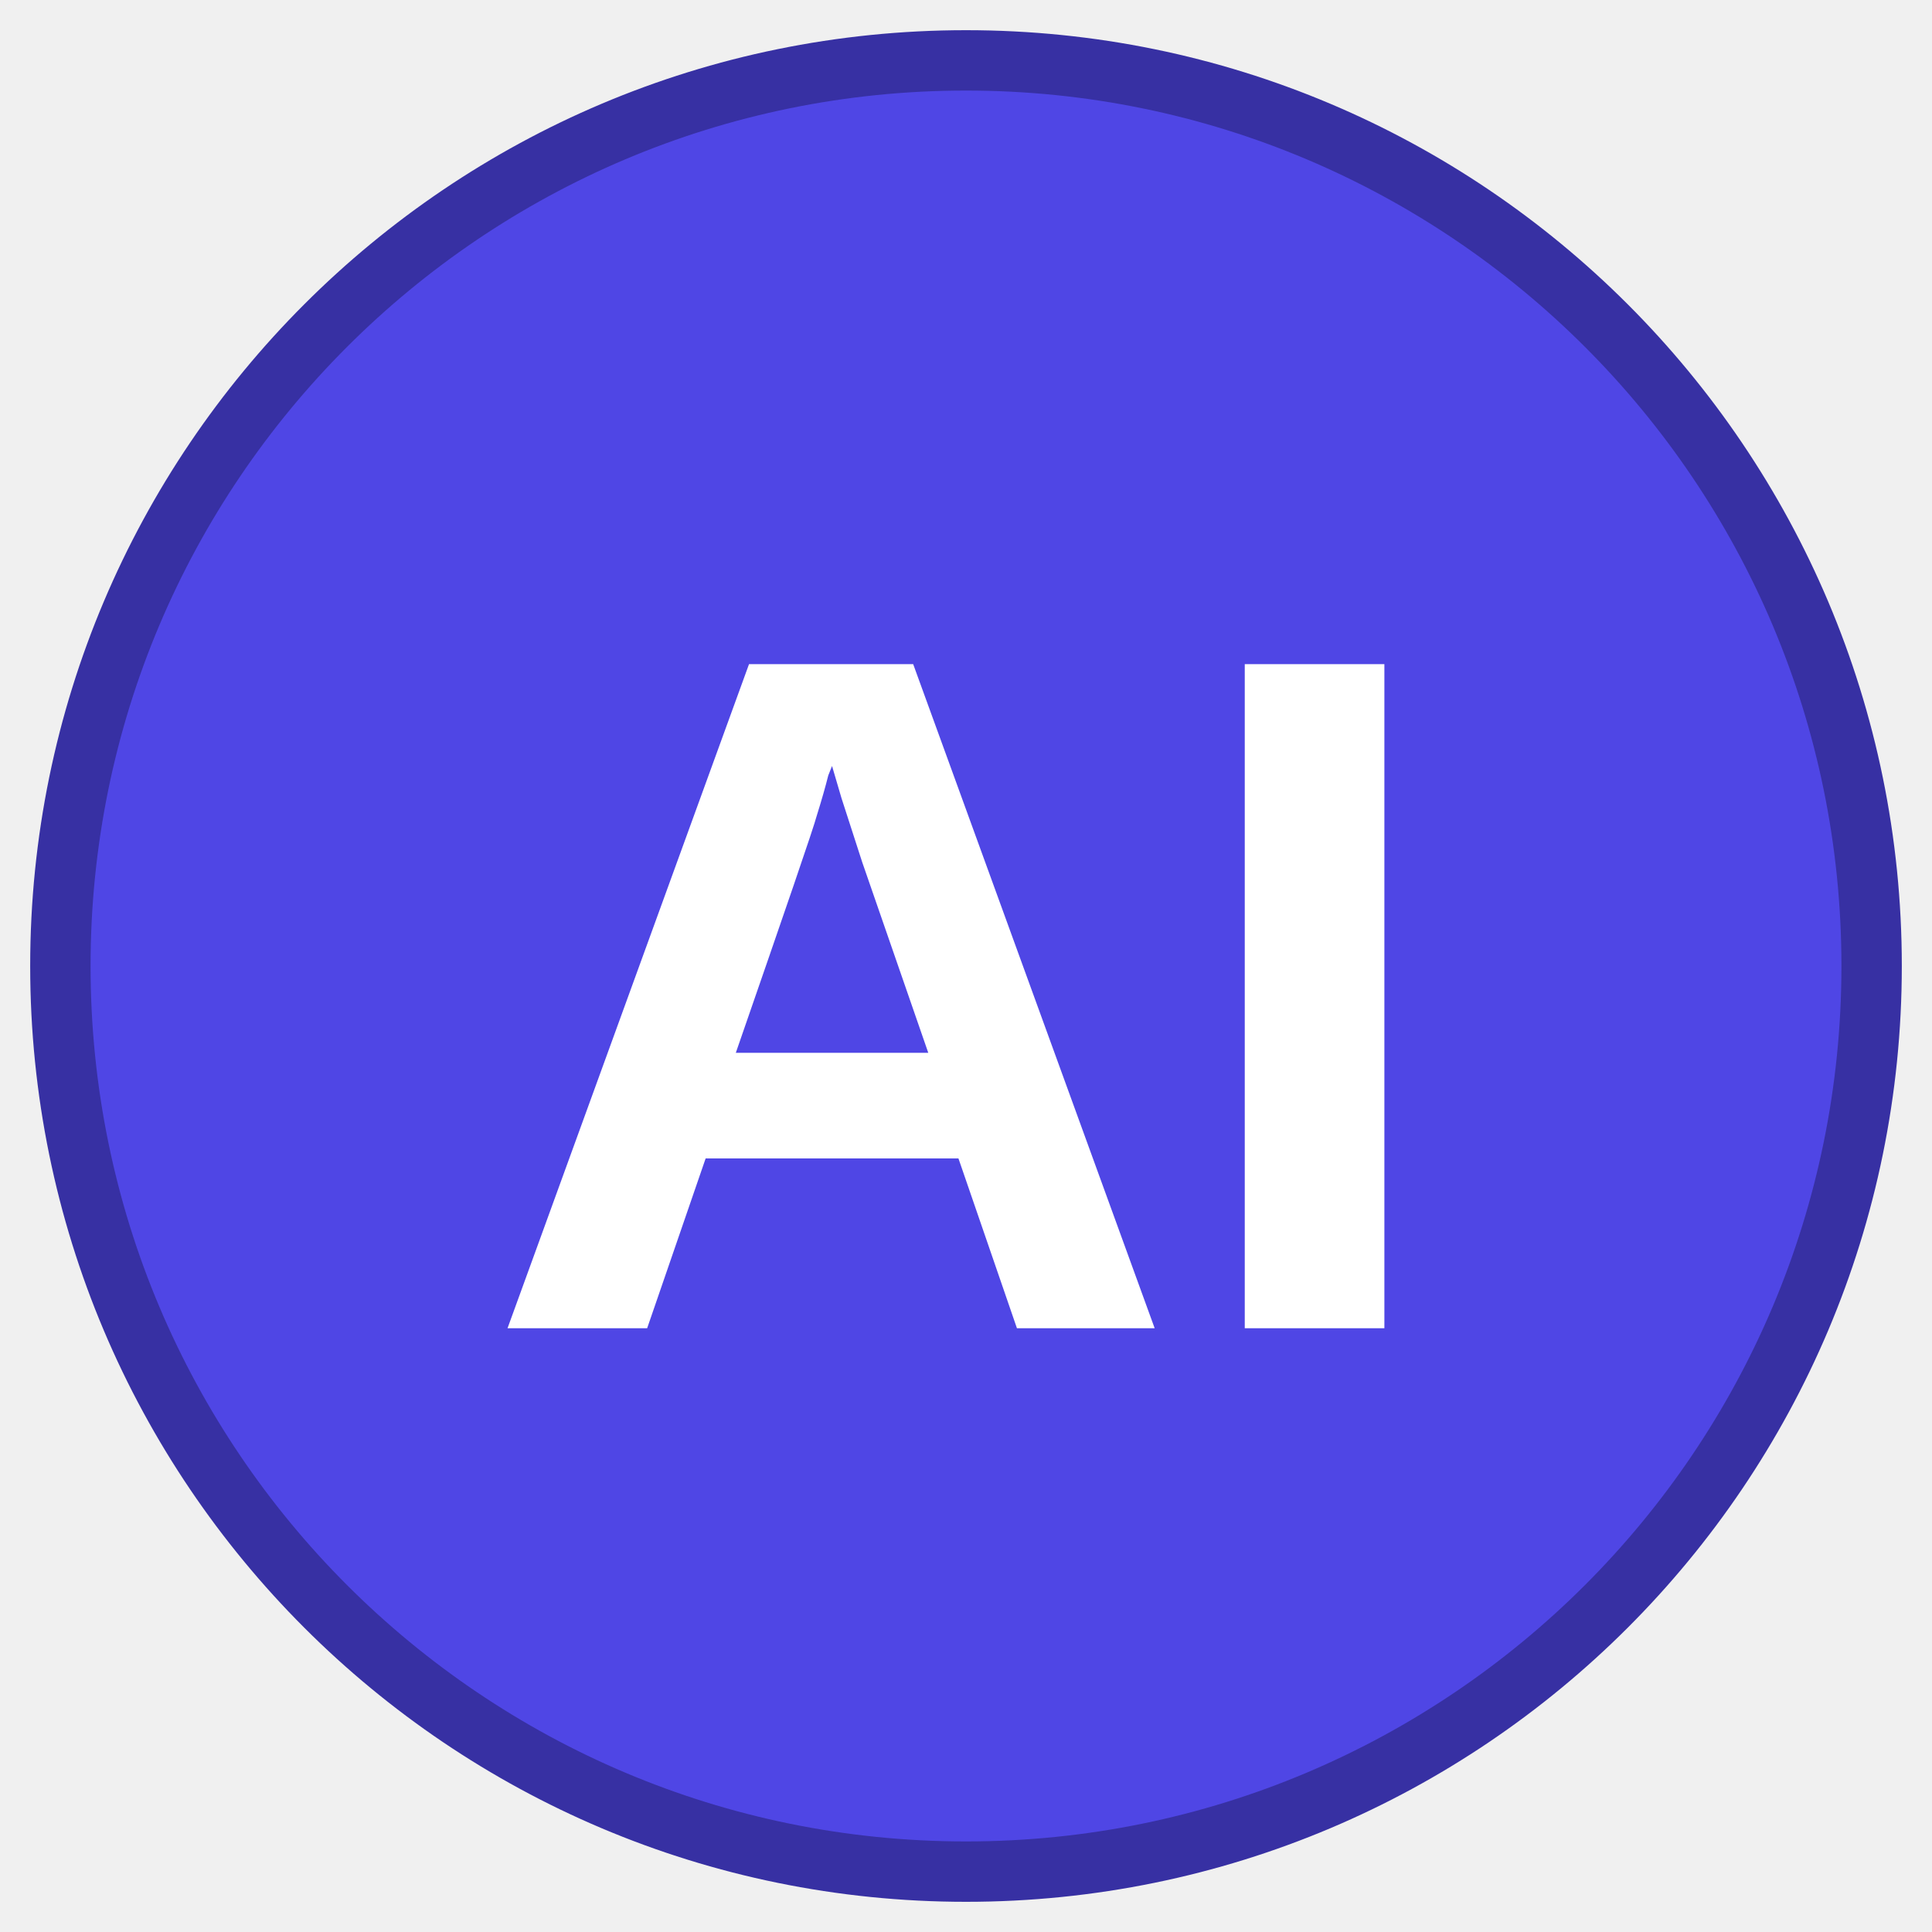
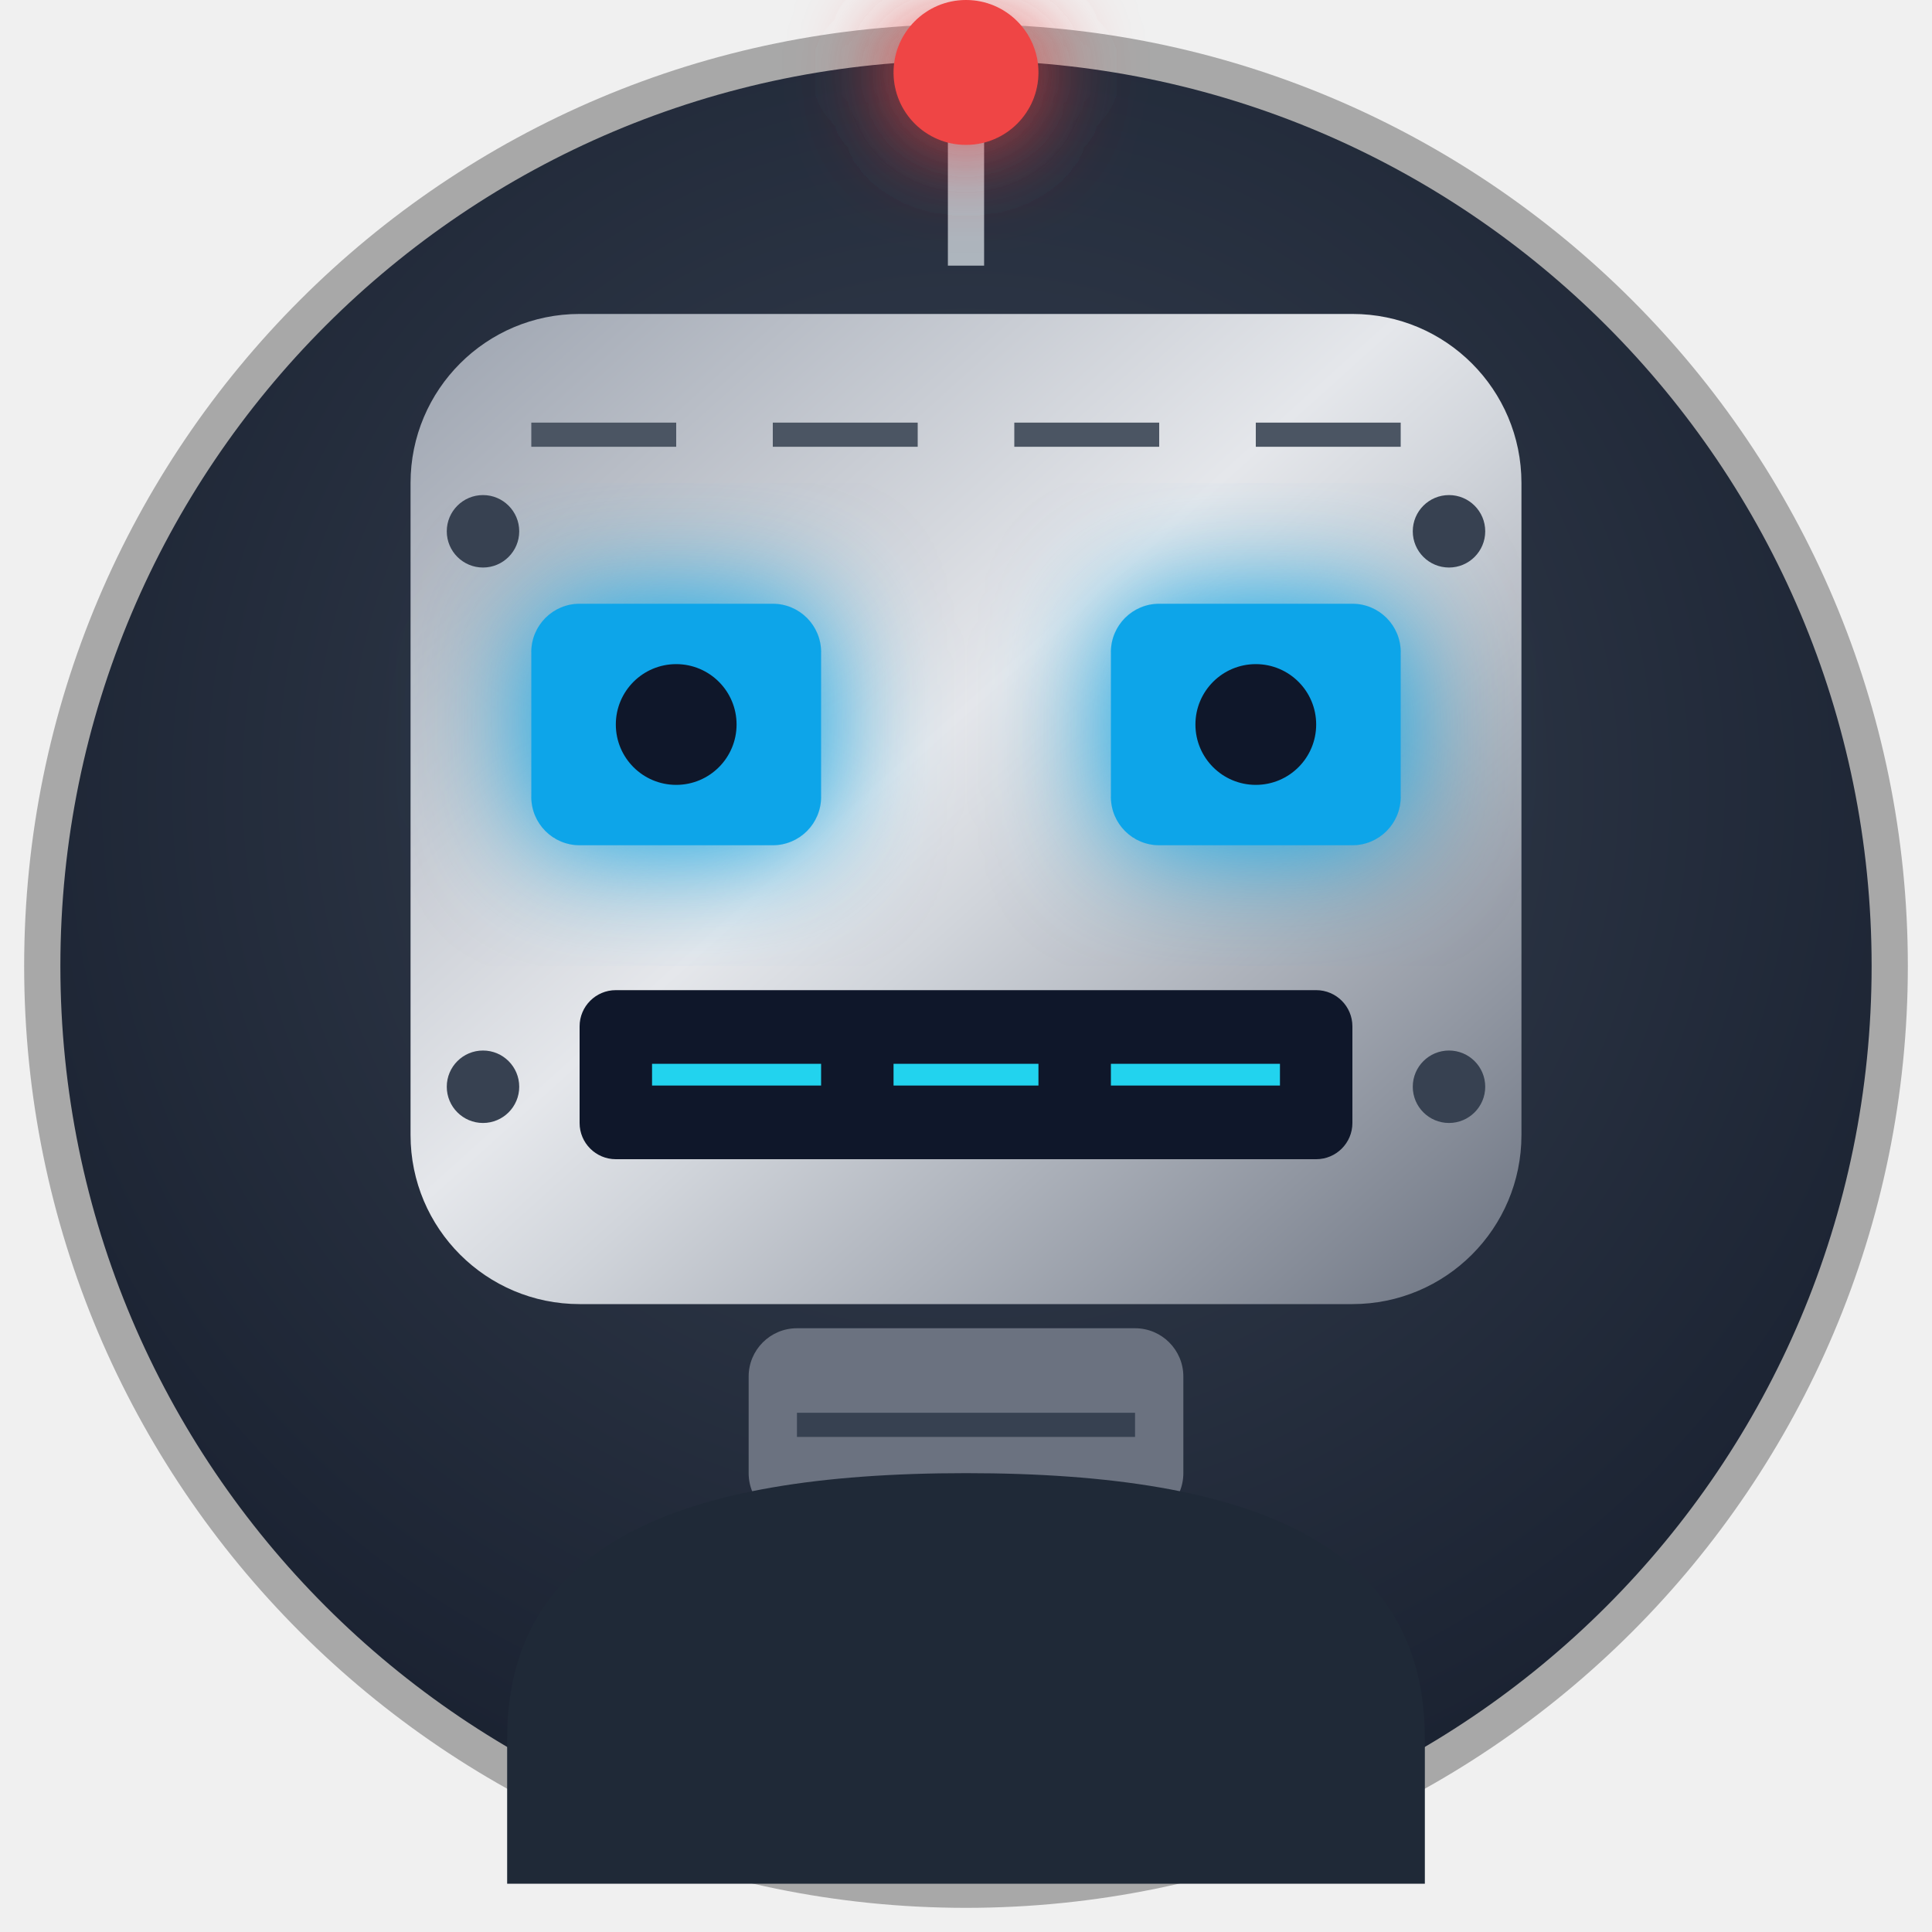
- <svg xmlns="http://www.w3.org/2000/svg" width="16" height="16" viewBox="0 0 16 16">
-   <circle cx="8" cy="8" r="7.5" fill="#4F46E5" stroke="#3730A3" stroke-width="0.5" />
-   <text x="8" y="11" text-anchor="middle" font-size="8" font-family="Arial" font-weight="bold" fill="white">AI</text>
+ <svg xmlns="http://www.w3.org/2000/svg" width="160" height="160" viewBox="0 0 160 160">
+   <defs>
+     <radialGradient id="robotBg" cx="50%" cy="40%" r="80%">
+       <stop offset="0%" stop-color="#374151" />
+       <stop offset="100%" stop-color="#111827" />
+     </radialGradient>
+     <linearGradient id="metal" x1="0" y1="0" x2="1" y2="1">
+       <stop offset="0%" stop-color="#9ca3af" />
+       <stop offset="45%" stop-color="#e5e7eb" />
+       <stop offset="55%" stop-color="#d1d5db" />
+       <stop offset="100%" stop-color="#6b7280" />
+     </linearGradient>
+     <filter id="glowBlue" x="-50%" y="-50%" width="200%" height="200%">
+       <feGaussianBlur stdDeviation="5" result="blur" />
+       <feComposite in="SourceGraphic" in2="blur" operator="over" />
+     </filter>
+     <filter id="glowRed" x="-100%" y="-100%" width="300%" height="300%">
+       <feGaussianBlur stdDeviation="4" result="blur" />
+       <feComposite in="SourceGraphic" in2="blur" operator="over" />
+     </filter>
+   </defs>
+   <circle cx="80" cy="80" r="78" fill="#000000" opacity="0.3" />
+   <circle cx="80" cy="80" r="75" fill="url(#robotBg)" />
+   <line x1="80" y1="22" x2="80" y2="6" stroke="#adb5bd" stroke-width="3" />
+   <circle cx="80" cy="6" r="6" fill="#ef4444" filter="url(#glowRed)" />
+   <rect x="34" y="26" width="92" height="82" rx="14" fill="url(#metal)" />
+   <g stroke="#4b5563" stroke-width="2">
+     <line x1="44" y1="36" x2="56" y2="36" />
+     <line x1="64" y1="36" x2="76" y2="36" />
+     <line x1="84" y1="36" x2="96" y2="36" />
+     <line x1="104" y1="36" x2="116" y2="36" />
+   </g>
+   <rect x="44" y="50" width="24" height="20" rx="4" fill="#0ea5e9" filter="url(#glowBlue)" />
+   <rect x="92" y="50" width="24" height="20" rx="4" fill="#0ea5e9" filter="url(#glowBlue)" />
+   <circle cx="56" cy="60" r="5" fill="#0f172a" />
+   <circle cx="104" cy="60" r="5" fill="#0f172a" />
+   <rect x="48" y="82" width="64" height="14" rx="3" fill="#0f172a" />
+   <g stroke="#22d3ee" stroke-width="1.8">
+     <line x1="54" y1="89" x2="68" y2="89" />
+     <line x1="74" y1="89" x2="86" y2="89" />
+     <line x1="92" y1="89" x2="106" y2="89" />
+   </g>
+   <circle cx="40" cy="44" r="3" fill="#374151" />
+   <circle cx="120" cy="44" r="3" fill="#374151" />
+   <circle cx="40" cy="90" r="3" fill="#374151" />
+   <circle cx="120" cy="90" r="3" fill="#374151" />
+   <rect x="62" y="110" width="36" height="16" rx="4" fill="#6b7280" />
+   <line x1="66" y1="118" x2="94" y2="118" stroke="#374151" stroke-width="2" />
+   <path d="M42 144 C42 128 56 122 80 122 C104 122 118 128 118 144 L118 156 L42 156 Z" fill="#1f2937" />
</svg>
